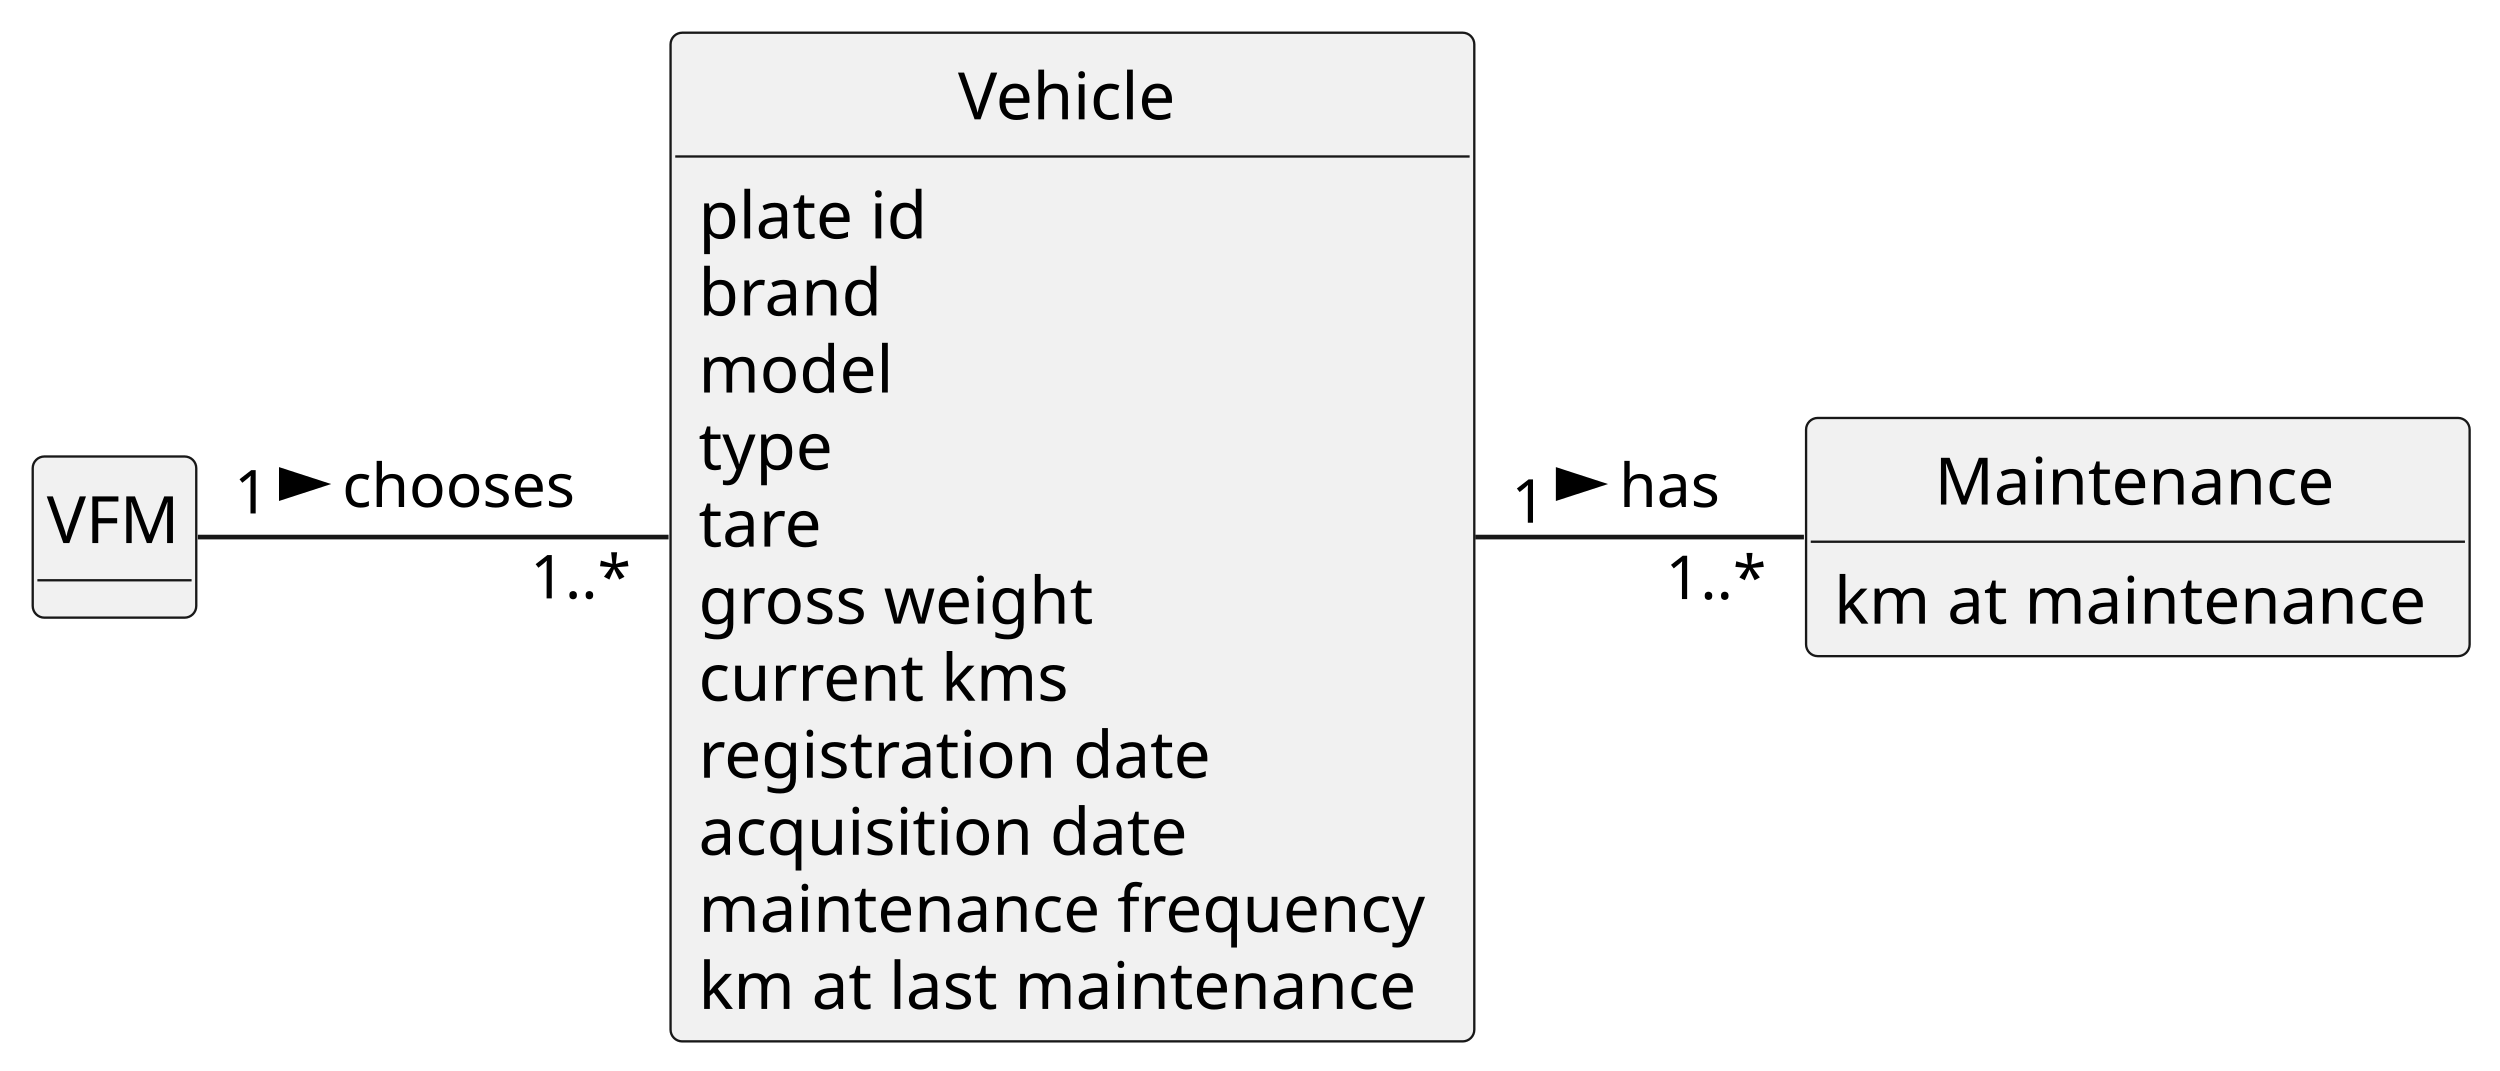
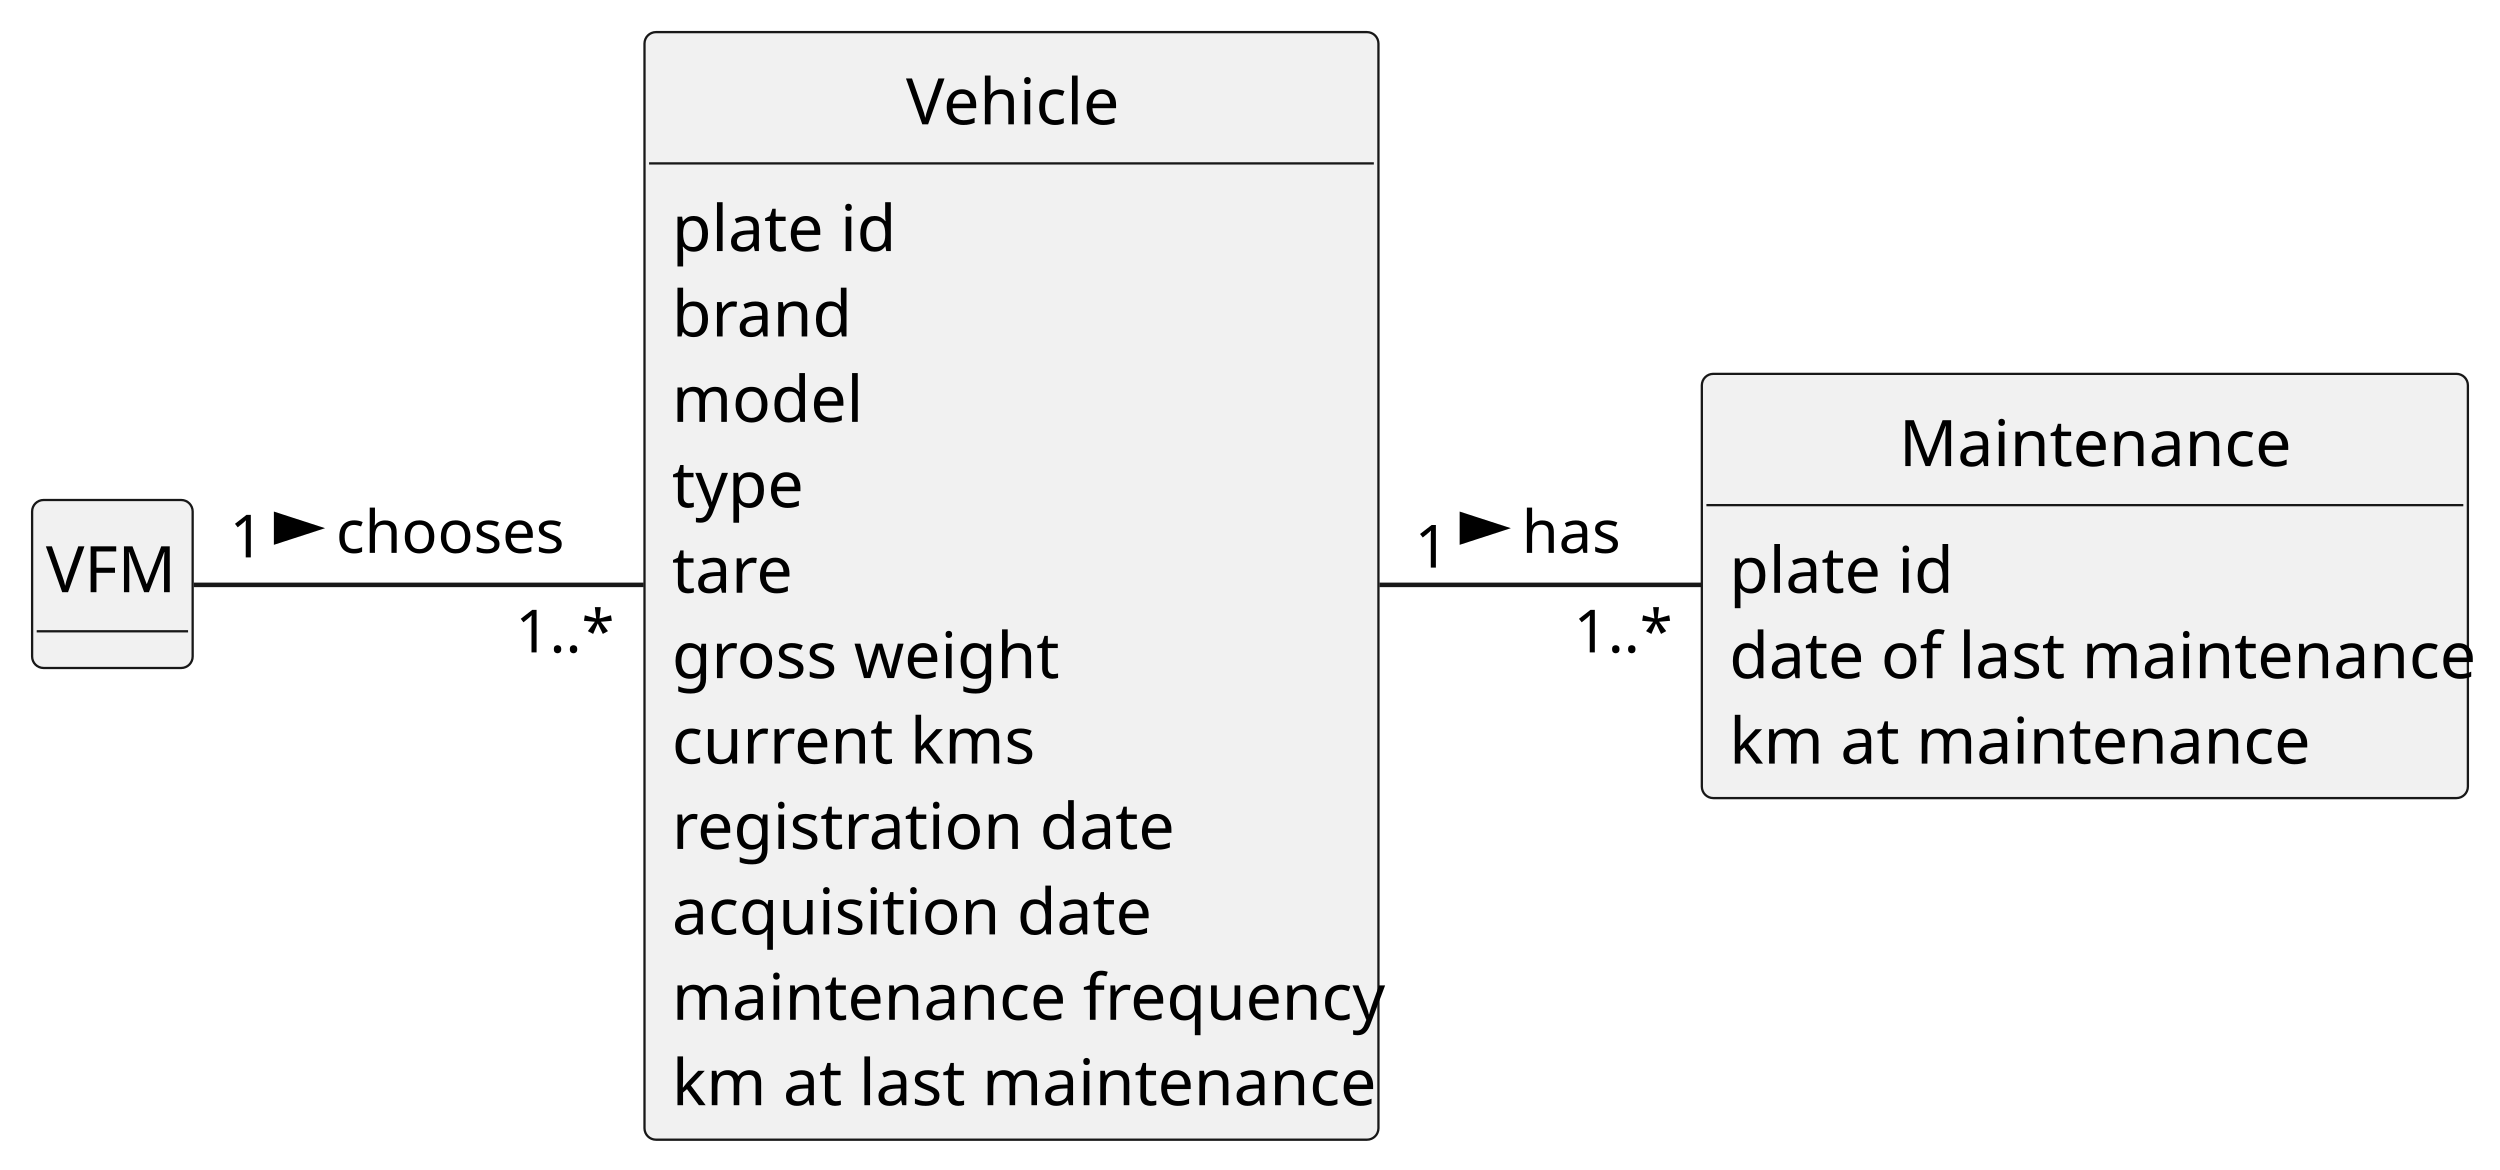
- <svg xmlns="http://www.w3.org/2000/svg" contentStyleType="text/css" height="229px" preserveAspectRatio="none" style="width:535px;height:229px;background:#FFFFFF;" version="1.1" viewBox="0 0 535 229" width="535px" zoomAndPan="magnify">
+ <svg xmlns="http://www.w3.org/2000/svg" contentStyleType="text/css" height="255px" preserveAspectRatio="none" style="width:545px;height:255px;background:#FFFFFF;" version="1.1" viewBox="0 0 545 255" width="545px" zoomAndPan="magnify">
  <defs />
  <g>
    <g id="elem_VFM">
-       <rect codeLine="13" fill="#F1F1F1" height="34.488" id="VFM" rx="2.5" ry="2.5" style="stroke:#181818;stroke-width:0.5;" width="35" x="7" y="97.69" />
-       <text fill="#000000" font-family="sans-serif" font-size="14" lengthAdjust="spacing" textLength="29" x="10" y="116.225">VFM</text>
-       <line style="stroke:#181818;stroke-width:0.5;" x1="8" x2="41" y1="124.178" y2="124.178" />
+       <rect codeLine="13" fill="#F1F1F1" height="36.621" id="VFM" rx="2.5" ry="2.5" style="stroke:#181818;stroke-width:0.5;" width="35" x="7" y="109" />
+       <text fill="#000000" font-family="sans-serif" font-size="14" lengthAdjust="spacing" textLength="29" x="10" y="129.107">VFM</text>
+       <line style="stroke:#181818;stroke-width:0.5;" x1="8" x2="41" y1="137.621" y2="137.621" />
    </g>
    <g id="elem_Vehicle">
-       <rect codeLine="17" fill="#F1F1F1" height="215.859" id="Vehicle" rx="2.5" ry="2.5" style="stroke:#181818;stroke-width:0.5;" width="172" x="143.5" y="7" />
-       <text fill="#000000" font-family="sans-serif" font-size="14" lengthAdjust="spacing" textLength="49" x="205" y="25.535">Vehicle</text>
-       <line style="stroke:#181818;stroke-width:0.5;" x1="144.5" x2="314.5" y1="33.488" y2="33.488" />
-       <text fill="#000000" font-family="sans-serif" font-size="14" lengthAdjust="spacing" textLength="51" x="149.5" y="51.023">plate id</text>
-       <text fill="#000000" font-family="sans-serif" font-size="14" lengthAdjust="spacing" textLength="41" x="149.5" y="67.512">brand</text>
-       <text fill="#000000" font-family="sans-serif" font-size="14" lengthAdjust="spacing" textLength="43" x="149.5" y="84">model</text>
-       <text fill="#000000" font-family="sans-serif" font-size="14" lengthAdjust="spacing" textLength="29" x="149.5" y="100.488">type</text>
-       <text fill="#000000" font-family="sans-serif" font-size="14" lengthAdjust="spacing" textLength="27" x="149.5" y="116.977">tare</text>
-       <text fill="#000000" font-family="sans-serif" font-size="14" lengthAdjust="spacing" textLength="88" x="149.5" y="133.465">gross weight</text>
-       <text fill="#000000" font-family="sans-serif" font-size="14" lengthAdjust="spacing" textLength="82" x="149.5" y="149.953">current kms</text>
-       <text fill="#000000" font-family="sans-serif" font-size="14" lengthAdjust="spacing" textLength="114" x="149.5" y="166.441">registration date</text>
-       <text fill="#000000" font-family="sans-serif" font-size="14" lengthAdjust="spacing" textLength="109" x="149.5" y="182.93">acquisition date</text>
-       <text fill="#000000" font-family="sans-serif" font-size="14" lengthAdjust="spacing" textLength="160" x="149.5" y="199.418">maintenance frequency</text>
-       <text fill="#000000" font-family="sans-serif" font-size="14" lengthAdjust="spacing" textLength="158" x="149.5" y="215.906">km at last maintenance</text>
+       <rect codeLine="17" fill="#F1F1F1" height="241.453" id="Vehicle" rx="2.5" ry="2.5" style="stroke:#181818;stroke-width:0.5;" width="160" x="140.5" y="7" />
+       <text fill="#000000" font-family="sans-serif" font-size="14" lengthAdjust="spacing" textLength="46" x="197.5" y="27.107">Vehicle</text>
+       <line style="stroke:#181818;stroke-width:0.5;" x1="141.5" x2="299.5" y1="35.621" y2="35.621" />
+       <text fill="#000000" font-family="sans-serif" font-size="14" lengthAdjust="spacing" textLength="46" x="146.5" y="54.728">plate id</text>
+       <text fill="#000000" font-family="sans-serif" font-size="14" lengthAdjust="spacing" textLength="37" x="146.5" y="73.35">brand</text>
+       <text fill="#000000" font-family="sans-serif" font-size="14" lengthAdjust="spacing" textLength="38" x="146.5" y="91.971">model</text>
+       <text fill="#000000" font-family="sans-serif" font-size="14" lengthAdjust="spacing" textLength="27" x="146.5" y="110.592">type</text>
+       <text fill="#000000" font-family="sans-serif" font-size="14" lengthAdjust="spacing" textLength="25" x="146.5" y="129.213">tare</text>
+       <text fill="#000000" font-family="sans-serif" font-size="14" lengthAdjust="spacing" textLength="79" x="146.5" y="147.834">gross weight</text>
+       <text fill="#000000" font-family="sans-serif" font-size="14" lengthAdjust="spacing" textLength="74" x="146.5" y="166.455">current kms</text>
+       <text fill="#000000" font-family="sans-serif" font-size="14" lengthAdjust="spacing" textLength="103" x="146.5" y="185.076">registration date</text>
+       <text fill="#000000" font-family="sans-serif" font-size="14" lengthAdjust="spacing" textLength="99" x="146.5" y="203.697">acquisition date</text>
+       <text fill="#000000" font-family="sans-serif" font-size="14" lengthAdjust="spacing" textLength="148" x="146.5" y="222.318">maintenance frequency</text>
+       <text fill="#000000" font-family="sans-serif" font-size="14" lengthAdjust="spacing" textLength="145" x="146.5" y="240.94">km at last maintenance</text>
    </g>
    <g id="elem_Maintenance">
-       <rect codeLine="31" fill="#F1F1F1" height="50.977" id="Maintenance" rx="2.5" ry="2.5" style="stroke:#181818;stroke-width:0.5;" width="142" x="386.5" y="89.44" />
-       <text fill="#000000" font-family="sans-serif" font-size="14" lengthAdjust="spacing" textLength="87" x="414" y="107.975">Maintenance</text>
-       <line style="stroke:#181818;stroke-width:0.5;" x1="387.5" x2="527.5" y1="115.928" y2="115.928" />
-       <text fill="#000000" font-family="sans-serif" font-size="14" lengthAdjust="spacing" textLength="130" x="392.5" y="133.463">km at maintenance</text>
+       <rect codeLine="31" fill="#F1F1F1" height="92.484" id="Maintenance" rx="2.5" ry="2.5" style="stroke:#181818;stroke-width:0.5;" width="167" x="371" y="81.5" />
+       <text fill="#000000" font-family="sans-serif" font-size="14" lengthAdjust="spacing" textLength="81" x="414" y="101.607">Maintenance</text>
+       <line style="stroke:#181818;stroke-width:0.5;" x1="372" x2="537" y1="110.121" y2="110.121" />
+       <text fill="#000000" font-family="sans-serif" font-size="14" lengthAdjust="spacing" textLength="46" x="377" y="129.228">plate id</text>
+       <text fill="#000000" font-family="sans-serif" font-size="14" lengthAdjust="spacing" textLength="155" x="377" y="147.85">date of last maintenance</text>
+       <text fill="#000000" font-family="sans-serif" font-size="14" lengthAdjust="spacing" textLength="119" x="377" y="166.471">km at maintenance</text>
    </g>
    <g id="link_VFM_Vehicle">
-       <path codeLine="35" d="M42.33,114.93 C64.93,114.93 105.48,114.93 143.07,114.93 " fill="none" id="VFM-Vehicle" style="stroke:#181818;stroke-width:1.0;" />
-       <polygon fill="#000000" points="69.25,103.585,60.205,100.646,60.205,106.524,69.25,103.585" style="stroke:#000000;stroke-width:1.0;" />
-       <text fill="#000000" font-family="sans-serif" font-size="13" lengthAdjust="spacing" textLength="52" x="73.25" y="108.498">chooses</text>
-       <text fill="#000000" font-family="sans-serif" font-size="13" lengthAdjust="spacing" textLength="8" x="50.107" y="109.88">1</text>
-       <text fill="#000000" font-family="sans-serif" font-size="13" lengthAdjust="spacing" textLength="22" x="113.474" y="128.061">1..*</text>
+       <path codeLine="37" d="M42.24,127.5 C64.48,127.5 104.09,127.5 140.33,127.5 " fill="none" id="VFM-Vehicle" style="stroke:#181818;stroke-width:1.0;" />
+       <polygon fill="#000000" points="69.25,115.145,60.205,112.207,60.205,118.084,69.25,115.145" style="stroke:#000000;stroke-width:1.0;" />
+       <text fill="#000000" font-family="sans-serif" font-size="13" lengthAdjust="spacing" textLength="49" x="73.25" y="120.528">chooses</text>
+       <text fill="#000000" font-family="sans-serif" font-size="13" lengthAdjust="spacing" textLength="7" x="50.072" y="121.517">1</text>
+       <text fill="#000000" font-family="sans-serif" font-size="13" lengthAdjust="spacing" textLength="20" x="112.366" y="142.226">1..*</text>
    </g>
    <g id="link_Vehicle_Maintenance">
-       <path codeLine="36" d="M315.7,114.93 C338.9,114.93 363.74,114.93 386.04,114.93 " fill="none" id="Vehicle-Maintenance" style="stroke:#181818;stroke-width:1.0;" />
-       <polygon fill="#000000" points="342.5,103.585,333.455,100.646,333.455,106.524,342.5,103.585" style="stroke:#000000;stroke-width:1.0;" />
-       <text fill="#000000" font-family="sans-serif" font-size="13" lengthAdjust="spacing" textLength="22" x="346.5" y="108.498">has</text>
-       <text fill="#000000" font-family="sans-serif" font-size="13" lengthAdjust="spacing" textLength="8" x="323.452" y="111.867">1</text>
-       <text fill="#000000" font-family="sans-serif" font-size="13" lengthAdjust="spacing" textLength="22" x="356.438" y="128.204">1..*</text>
+       <path codeLine="38" d="M300.7,127.5 C323.33,127.5 347.99,127.5 370.82,127.5 " fill="none" id="Vehicle-Maintenance" style="stroke:#181818;stroke-width:1.0;" />
+       <polygon fill="#000000" points="327.75,115.145,318.705,112.207,318.705,118.084,327.75,115.145" style="stroke:#000000;stroke-width:1.0;" />
+       <text fill="#000000" font-family="sans-serif" font-size="13" lengthAdjust="spacing" textLength="21" x="331.75" y="120.528">has</text>
+       <text fill="#000000" font-family="sans-serif" font-size="13" lengthAdjust="spacing" textLength="7" x="308.416" y="123.737">1</text>
+       <text fill="#000000" font-family="sans-serif" font-size="13" lengthAdjust="spacing" textLength="20" x="343.062" y="142.224">1..*</text>
    </g>
  </g>
</svg>
